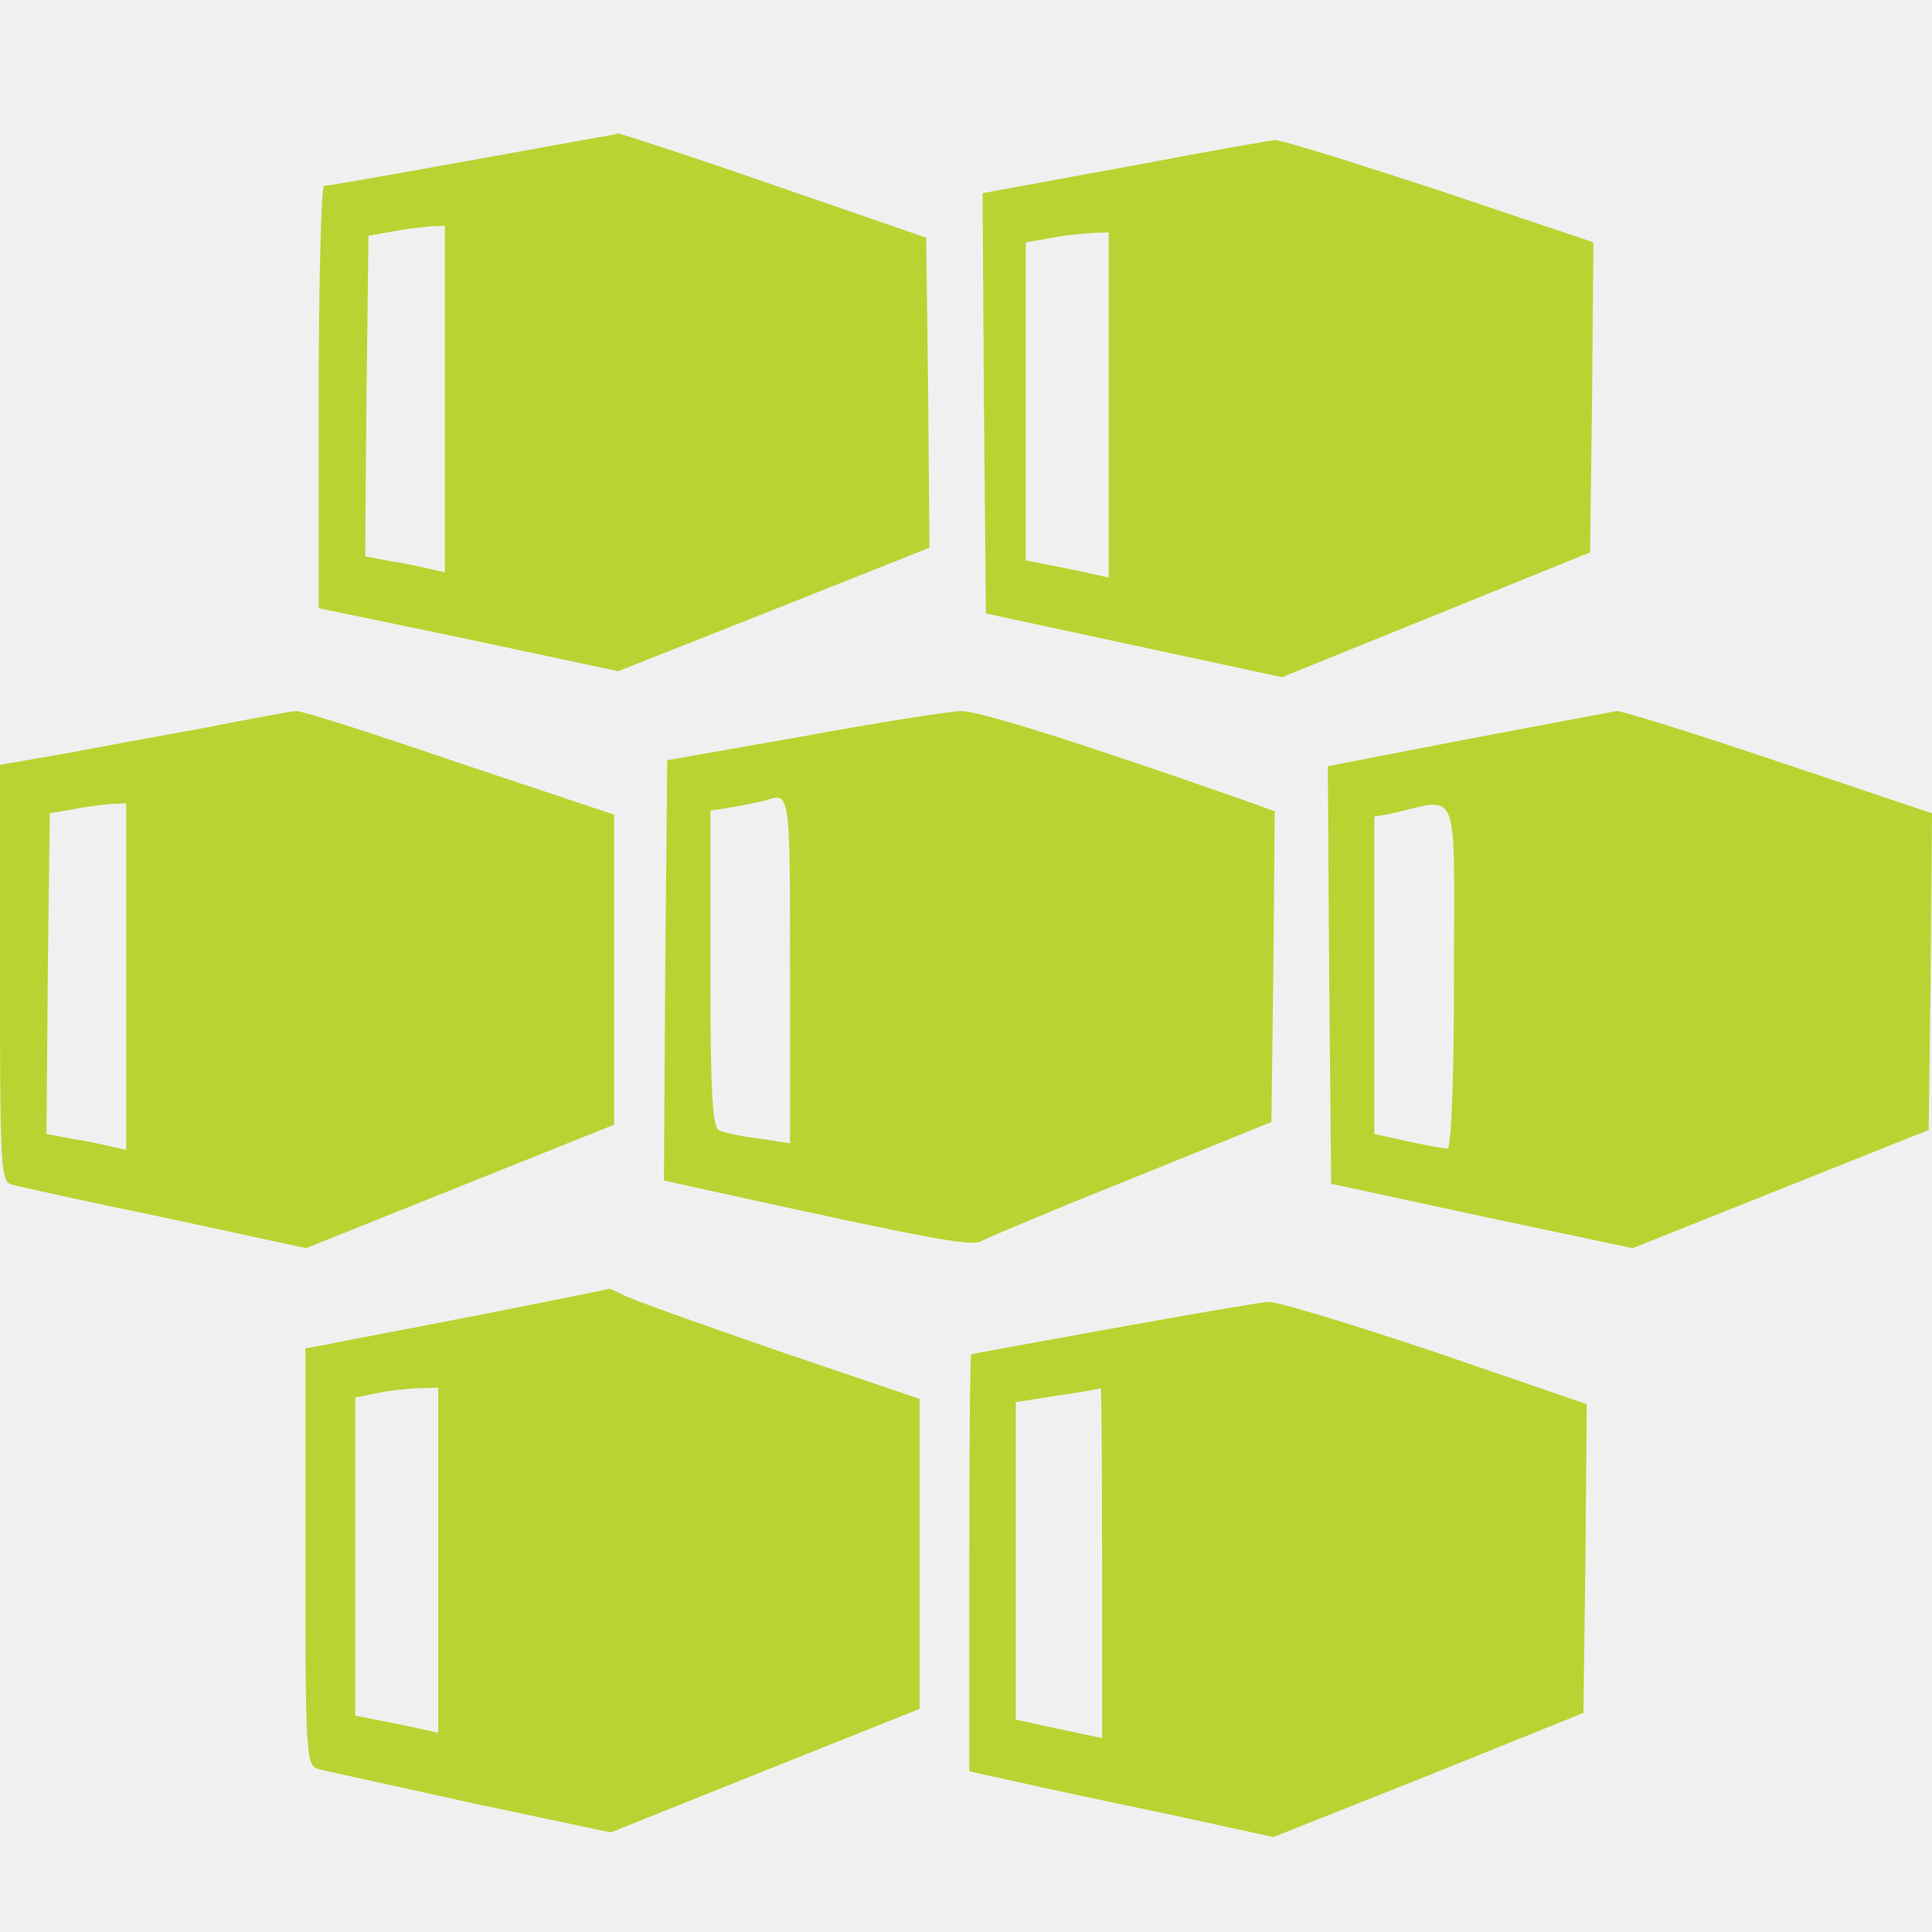
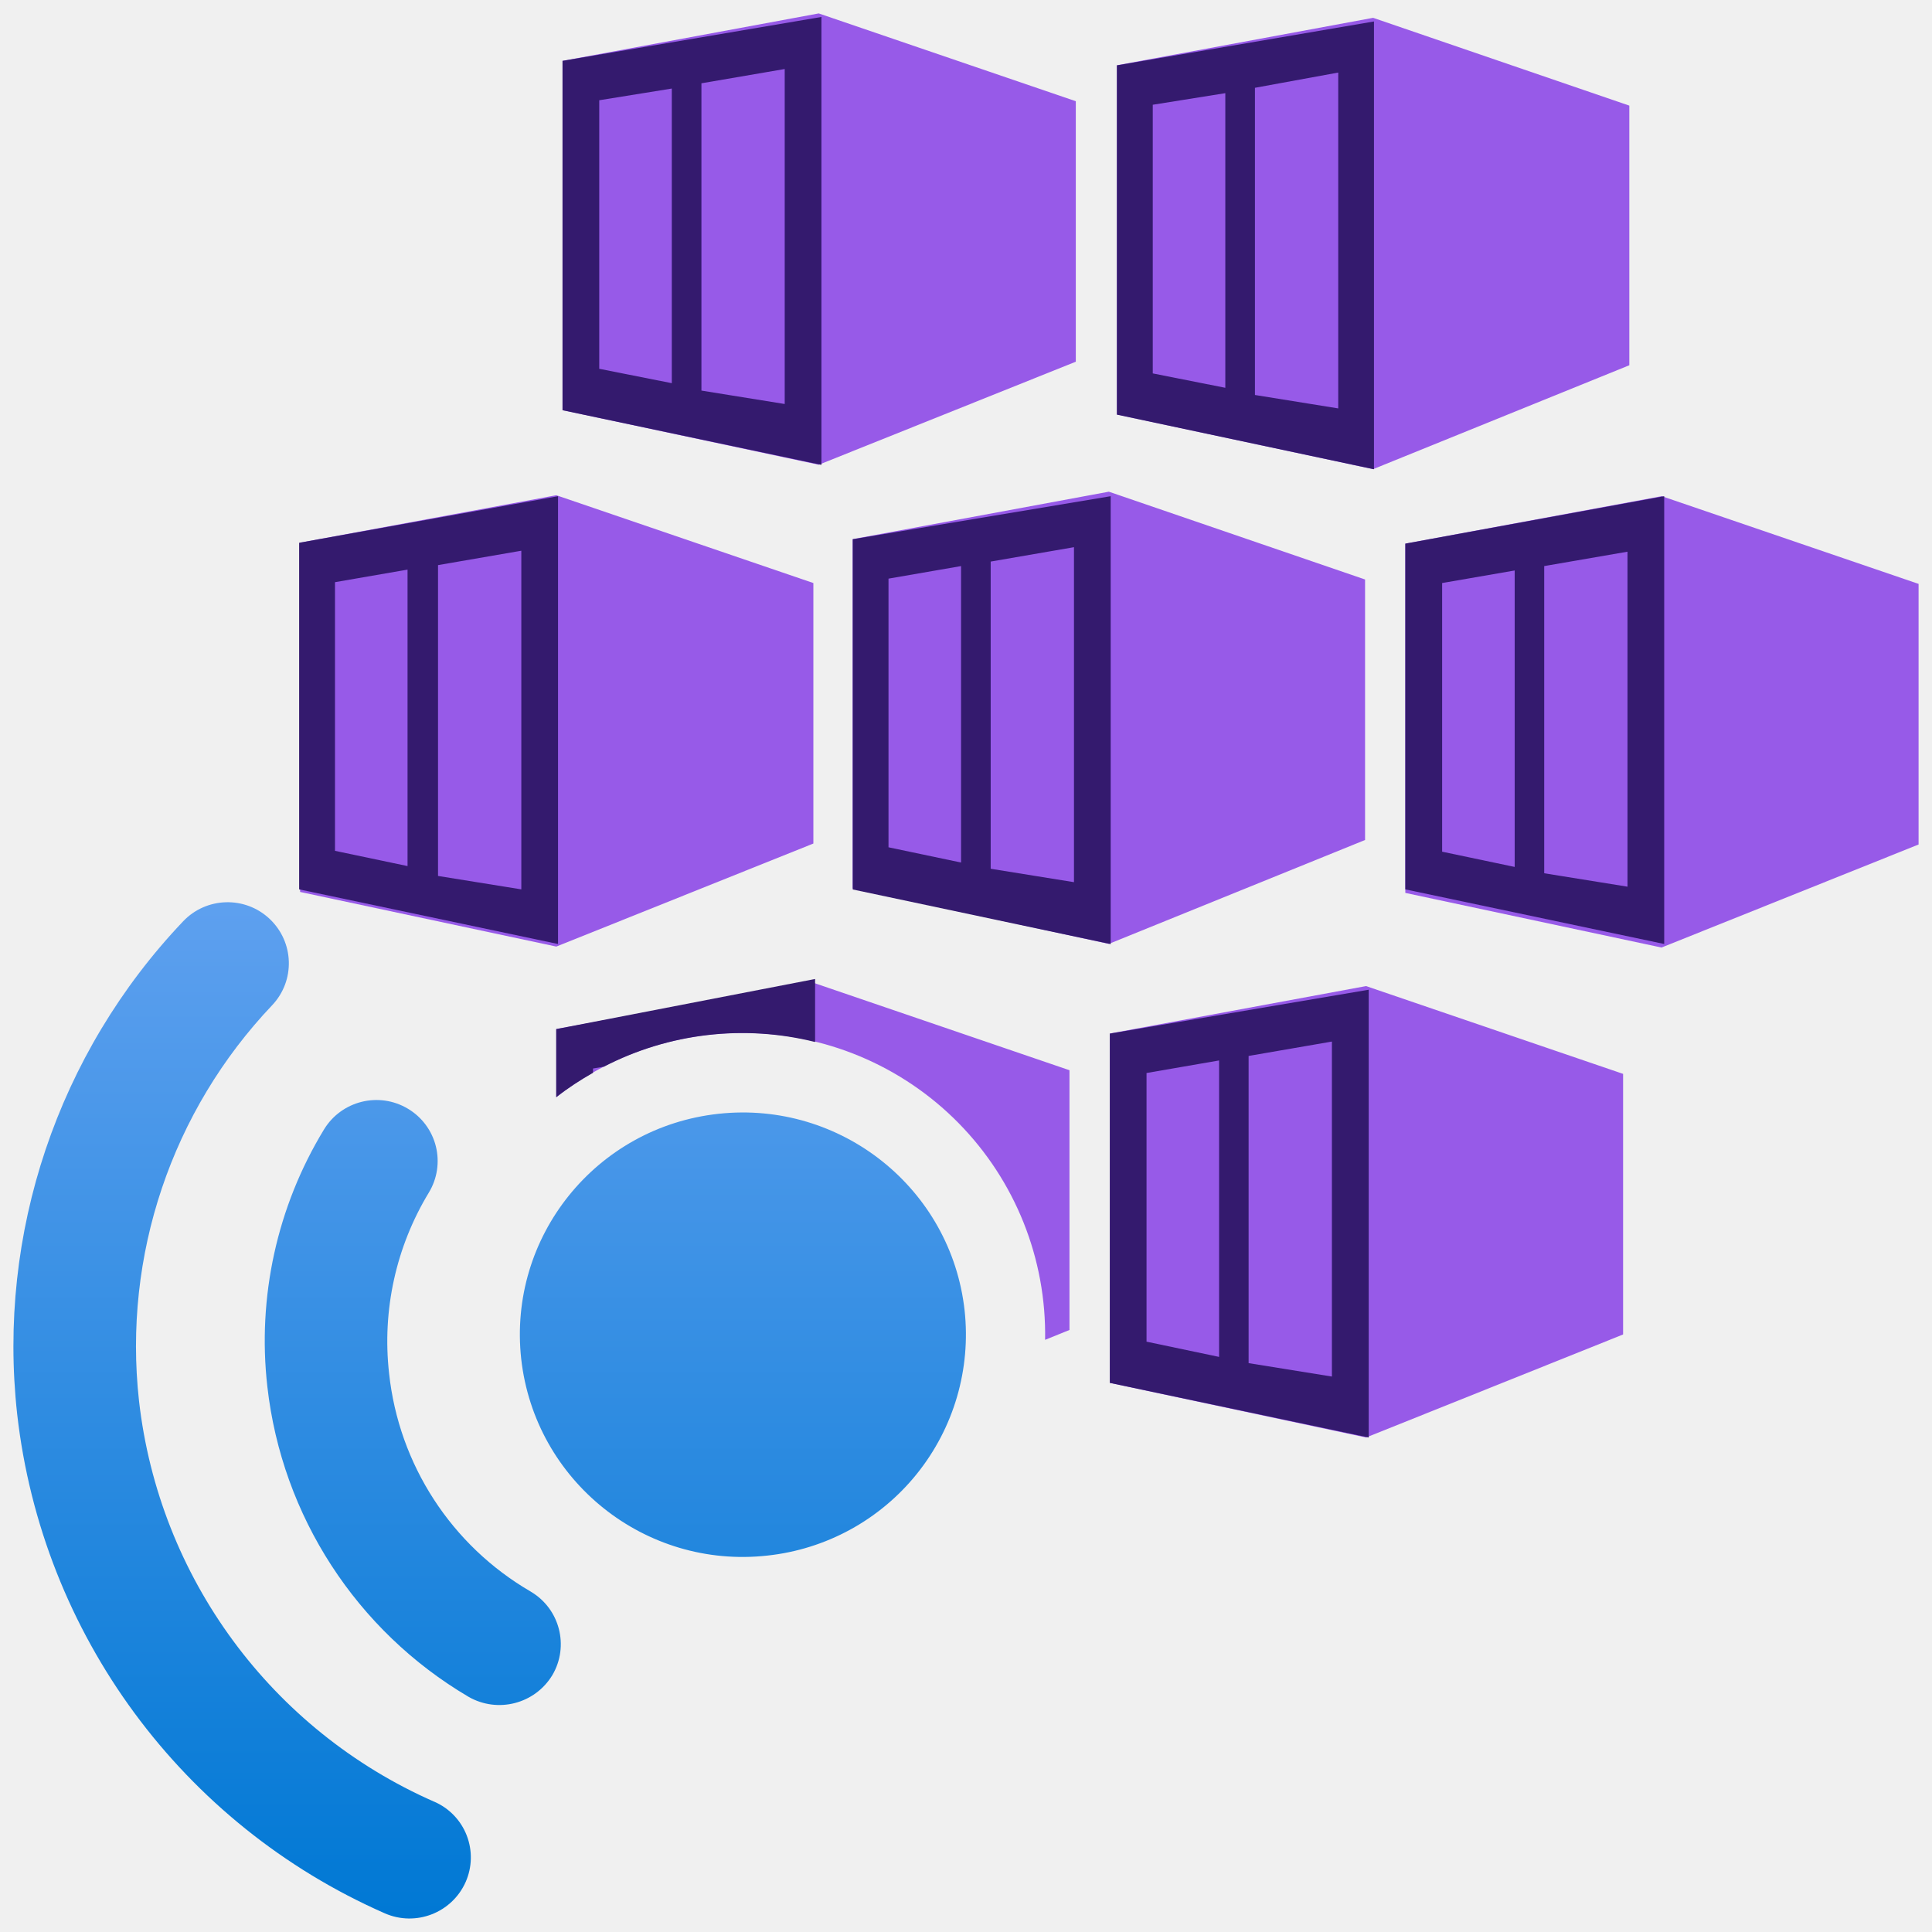
- <svg xmlns="http://www.w3.org/2000/svg" viewBox="0 0 291 291" class="msportalfx-svg-placeholder" role="presentation" focusable="false">
+ <svg xmlns="http://www.w3.org/2000/svg" viewBox="0 0 18 18" class="msportalfx-svg-placeholder" role="presentation" focusable="false">
  <g>
-     <path d="M90 20.7c-27.5 5-40.5 7.3-41.2 7.3-.4 0-.8 14.3-.8 31.8v31.8l22.6 4.7 22.5 4.8 23.5-9.3 23.4-9.3-.2-23.4-.3-23.3-22.9-7.9c-12.6-4.4-23.2-7.8-23.5-7.8-.3.1-1.7.4-3.1.6zM67 60.1v26.1l-2.2-.5c-1.3-.3-4-.9-6.1-1.2l-3.7-.7.2-24.2.3-24.1 3.5-.6c1.9-.4 4.5-.7 5.8-.8L67 34v26.1zm105.5-35.5c-9.9 1.8-19.5 3.6-21.3 3.9l-3.2.6.2 31.6.3 31.7 22.3 4.8 22.3 4.8 23.2-9.4 23.2-9.4.3-23.3.2-23.4-23.2-7.8c-12.8-4.2-24-7.7-24.8-7.6-.8.1-9.6 1.6-19.5 3.5zM167 61v26l-2.2-.5c-1.3-.3-4.1-.9-6.3-1.3l-4-.8V36.5l3.5-.6c1.9-.4 4.7-.7 6.3-.8l2.7-.1v26zM31.5 109.5c-6.6 1.2-16.4 3-21.7 4L0 115.2v31.4c0 28.9.1 31.3 1.7 31.8 1 .3 11.4 2.6 23.1 5l21.3 4.6 23.2-9.3 23.2-9.3v-46.7l-23.4-7.8c-12.8-4.4-23.8-7.9-24.5-7.8-.6 0-6.5 1.1-13.1 2.4zM19 147.1v26.1l-2.2-.5c-1.3-.3-4-.9-6.1-1.2l-3.7-.7.2-24.2.3-24.1 3.5-.6c1.9-.4 4.5-.7 5.8-.8l2.2-.1v26.1zm102-36.2-20.5 3.6-.3 31.6-.2 31.7 7.2 1.6c33.7 7.4 39.2 8.4 40.7 7.5.9-.5 11.1-4.8 22.6-9.4l21-8.5.3-23.4.2-23.4-4.7-1.7c-26-9.1-40.1-13.5-42.7-13.4-1.7.1-12.3 1.7-23.6 3.8zm-2 35.2v26.1l-4.6-.7c-2.6-.3-5.3-.9-6-1.2-1.1-.4-1.4-5.1-1.4-24.4v-23.8l3.8-.6c2-.4 4.2-.8 4.7-1 3.5-1.2 3.5-.9 3.5 25.6zm102.2-34.8-21.2 4.1.2 31.5.3 31.4 22.7 4.9 22.7 4.8 22.3-8.9 22.3-8.9.3-23.8.2-23.9-23.2-7.8c-12.8-4.3-23.7-7.7-24.3-7.6-.5.1-10.6 2-22.3 4.2zM219 147c0 15.8-.4 26-1 26-.5 0-3.2-.5-6-1.1l-5-1.1V123l2.3-.4c10.8-2.4 9.7-5.2 9.7 24.4zM72 198.1c-10.7 2.1-21 4-22.7 4.4l-3.3.6v31.4c0 29 .1 31.4 1.8 31.9.9.3 11.3 2.5 22.9 5.1L92 276l23.2-9.3 23.3-9.3v-46.7l-21.5-7.3c-11.8-4.1-22.3-7.8-23.2-8.4-1-.5-1.9-.9-2-.9-.2.1-9.1 1.9-19.8 4zM66 235v26l-2.2-.5c-1.3-.3-4.1-.9-6.3-1.3l-4-.8v-47.9l3-.6c1.7-.4 4.5-.7 6.3-.8l3.2-.1v26zm101.5-34.9c-11.5 2.1-21.1 3.8-21.2 3.9-.2 0-.3 14.1-.3 31.4v31.4l7.3 1.6c3.9.9 14.2 3.1 22.9 4.9l15.6 3.4 23.4-9.3 23.3-9.4.3-23.2.2-23.3-22.7-7.8c-12.6-4.2-23.9-7.7-25.3-7.6-1.4.1-11.9 1.9-23.5 4zm-1.5 35.3v26.4l-4.2-.9c-2.4-.5-5.3-1.1-6.5-1.4l-2.3-.5v-47.8l6.3-1c3.4-.5 6.3-1 6.5-1.1.1 0 .2 11.8.2 26.3z" class="msportalfx-svg-c13" />
+     <defs>
+       <linearGradient id="a8f2e682-adbb-441b-8a71-e750d55be71c" x1="-559.438" y1="930.286" x2="-559.438" y2="939.754" gradientTransform="matrix(1 0 0 -1 564 948.161)" gradientUnits="userSpaceOnUse">
+         <stop offset="0" stop-color="#0078d4" />
+         <stop offset="1" stop-color="#5ea0ef" />
+       </linearGradient>
+     </defs>
+     <path d="m7.719 4.281 2.186-.885a.166.166 0 0 0 .1-.117V1.076a.176.176 0 0 0-.108-.15L7.686.175h-.1l-2.17.401a.166.166 0 0 0-.125.15v2.946a.159.159 0 0 0 .125.159l2.195.459a.263.263 0 0 0 .108-.008Z" fill="none" />
+     <path d="M10.023 3.371V.943L7.628.125 5.241.567v3.254l2.387.509 2.395-.96Zm5.157.033V.984L12.793.166l-2.387.442v3.254l2.387.509 2.387-.968ZM7.578 7.86V5.432l-2.395-.818-2.387.442V8.31l2.387.509 2.395-.96Zm5.14-2.461-2.387-.818-2.387.442v3.254l2.387.517 2.387-.968V5.398Zm2.762-.776-2.387.442v3.254l2.387.509 2.395-.96V5.44l-2.395-.818ZM10.34 9.63v3.254l2.387.509 2.395-.96v-2.428l-2.395-.818-2.387.442Zm-5.157-.042v.634a2.803 2.803 0 0 1 1.74-.598 2.81 2.81 0 0 1 2.814 2.859l.227-.092v-2.42l-2.395-.818-2.387.434Z" fill="#975ae8" />
+     <path d="m5.241 3.822 2.412.509V.158L5.241.567v3.254ZM6.535.776l.776-.133v3.121l-.776-.125V.776Zm-.952.158.676-.109V3.57l-.676-.134V.934Zm4.823 2.929 2.395.509V.2l-2.395.409v3.254ZM11.692.818l.776-.142v3.129l-.776-.125V.818Zm-.952.158.676-.108v2.745l-.676-.134V.976ZM5.199 4.623l-2.412.434v3.229l2.412.509V4.623ZM3.797 8.069l-.676-.142V5.424l.676-.117v2.762Zm1.06.217-.776-.125V5.265l.776-.134v3.154Zm5.491-3.663-2.403.401v3.263l2.403.509V4.624ZM8.954 8.036l-.676-.142V5.391l.676-.117v2.762Zm1.052.183-.776-.125V5.232l.776-.134v3.121Zm3.087-3.154v3.221l2.412.509V4.623l-2.412.442Zm1.019 3.012-.676-.142V5.432l.676-.117v2.762Zm1.051.184-.776-.125V5.274l.776-.134v3.121Zm-4.823 4.623 2.412.509V9.221l-2.412.409v3.254Zm1.293-3.046.776-.134v3.121l-.776-.125V9.838Zm-.951.159.676-.117v2.762l-.676-.142V9.997Zm-5.499.225c.108-.085.223-.159.342-.227v-.04l.101-.017a2.81 2.81 0 0 1 1.968-.23v-.587l-2.412.467v.634Z" fill="#341a6e" />
+     <path d="M8.987 12.209c-.126-1.136-1.152-1.956-2.293-1.832s-1.963 1.146-1.838 2.284a2.077 2.077 0 0 0 2.293 1.832 2.071 2.071 0 0 0 1.838-2.284Zm-4.942 4.577a4.652 4.652 0 0 1-2.75-3.736 4.613 4.613 0 0 1 1.241-3.685c.216-.229.205-.588-.024-.804s-.591-.205-.807.024a5.745 5.745 0 0 0-1.545 4.59 5.792 5.792 0 0 0 3.425 4.651.573.573 0 0 0 .753-.291.566.566 0 0 0-.292-.749h-.001Zm.899-1.958a2.68 2.68 0 0 1-1.319-2.033 2.672 2.672 0 0 1 .371-1.685.567.567 0 0 0-.195-.78.572.572 0 0 0-.783.194 3.785 3.785 0 0 0-.527 2.396 3.857 3.857 0 0 0 1.873 2.888.577.577 0 0 0 .782-.201.568.568 0 0 0-.201-.778Z" fill="url(#a8f2e682-adbb-441b-8a71-e750d55be71c)" />
  </g>
  <style>.msportalfx-svg-c01{fill:#fff}.msportalfx-svg-c02{fill:#e5e5e5}.msportalfx-svg-c03{fill:#a0a1a2}.msportalfx-svg-c04{fill:#7a7a7a}.msportalfx-svg-c05{fill:#3e3e3e}.msportalfx-svg-c06{fill:#1e1e1e}.msportalfx-svg-c07{fill:#0f0f0f}.msportalfx-svg-c08{fill:#ba141a}.msportalfx-svg-c09{fill:#dd5900}.msportalfx-svg-c10{fill:#ff8c00}.msportalfx-svg-c11{fill:#fcd116}.msportalfx-svg-c12{fill:#fee087}.msportalfx-svg-c13{fill:#b8d432}.msportalfx-svg-c14,.msportalfx-svg-c32{fill:#57a300}.msportalfx-svg-c15{fill:#59b4d9}.msportalfx-svg-c16{fill:#3999c6}.msportalfx-svg-c17{fill:#804998}.msportalfx-svg-c18{fill:#ec008c}.msportalfx-svg-c19{fill:#0072c6}.msportalfx-svg-c20{fill:#68217a}.msportalfx-svg-c21{fill:#00188f}.msportalfx-svg-c22{fill:#e81123}.fxs-mode-light .msportalfx-svg-c22{fill:#a4262c}.msportalfx-svg-c23{fill:#cae3f3}.msportalfx-svg-c24{fill:#59aed3}.msportalfx-svg-c25{fill:#4c3b12}.msportalfx-svg-c26{fill:#be9555}.msportalfx-svg-c27{fill:#4f4d52}.msportalfx-svg-c28{fill:#ef6f59}.msportalfx-svg-c29{fill:#f7cb64}.msportalfx-svg-c30{fill:#fdd8db}.msportalfx-svg-c31{fill:#f6ffec}.msportalfx-svg-c33{fill:#8a2da5}.msportalfx-svg-c34{fill:#e00b1c}.msportalfx-svg-c35{fill:#015cda}.msportalfx-svg-c36{fill:#5db300}.msportalfx-svg-c97{fill:#ffb900}.msportalfx-svg-c98{fill:#00a4ef}.msportalfx-svg-c99{fill:#f25022}.msportalfx-inverted-theme .msportalfx-svg-c05,.fxs-theme-dark .msportalfx-svg-c05{fill:#777}.msportalfx-inverted-theme .msportalfx-svg-c07,.fxs-theme-dark .msportalfx-svg-c07{fill:#f2f2f2}.msportalfx-svg-palette-white{fill:#fff}.msportalfx-svg-palette-blue{fill:#015cda}.msportalfx-svg-palette-black{fill:#1e1e1e}.msportalfx-svg-palette-green{fill:#57a300}.msportalfx-svg-palette-gray{fill:#a0a1a2}.msportalfx-svg-palette-inherit{fill:inherit}.msportalfx-svg-badge{position:absolute;left:0;bottom:0;min-height:10px;min-width:10px}.fxc-menu-icon&gt;.msportalfx-svg-badge{left:-2px;bottom:-2px;min-height:8px;min-width:8px}.msportalfx-svg-disabled{filter:grayscale(100%)}.msportalfx-svg-loading-square{animation:ProgressFlagAnimation 1.45s infinite ease-in-out;transform-origin:50%}.msportalfx-svg-loading-square:nth-child(1){animation-delay:0s}.msportalfx-svg-loading-square:nth-child(2){animation-delay:.2s}.msportalfx-svg-loading-square:nth-child(3){animation-delay:.4s}@keyframes ProgressFlagAnimation{0%{transform:scale(1);opacity:.3}36.1%{transform:scale(1.06);opacity:1}50%{transform:scale(1.06);opacity:1}86.1%{transform:scale(1);opacity:.3}}.msportalfx-svg-flip-horizontal&gt;svg,svg.msportalfx-svg-flip-horizontal{transform:scaleX(-1)}.msportalfx-svg-fabric-rotate360{animation:ImageRotation 1.3s cubic-bezier(.53,.21,.29,.67) infinite}@keyframes ImageRotation{0%{transform:rotate(-45deg)}100%{transform:rotate(315deg)}}.fxs-svg-number .msportalfx-font-bold{font-size:10px;fill:#0065ad}.fxs-svg-number .fxs-svg-circle{stroke-width:0%;fill:#0078d4}.fxs-svg-number .fxs-svg-text{fill:#fff;font-size:10px}.fxs-svg-number.msportalfx-svg-disabled{filter:grayscale(0%)}.fxs-svg-number.msportalfx-svg-disabled .fxs-svg-circle{fill:#fff;stroke-width:1px;stroke:#949494}.fxs-svg-number.msportalfx-svg-disabled .fxs-svg-text{fill:#949494}.fxs-theme-dark .fxs-svg-number .fxs-svg-text{fill:#0f0f0f}.fxs-theme-dark .fxs-svg-number .fxs-svg-circle{stroke-width:0%;fill:#0078d4}.fxs-theme-dark .fxs-svg-number.msportalfx-svg-disabled .fxs-svg-circle{fill:#0f0f0f;stroke-width:1px;stroke:#949494}.fxs-theme-dark .fxs-svg-number.msportalfx-svg-disabled .fxs-svg-text{fill:#949494}</style>
</svg>
